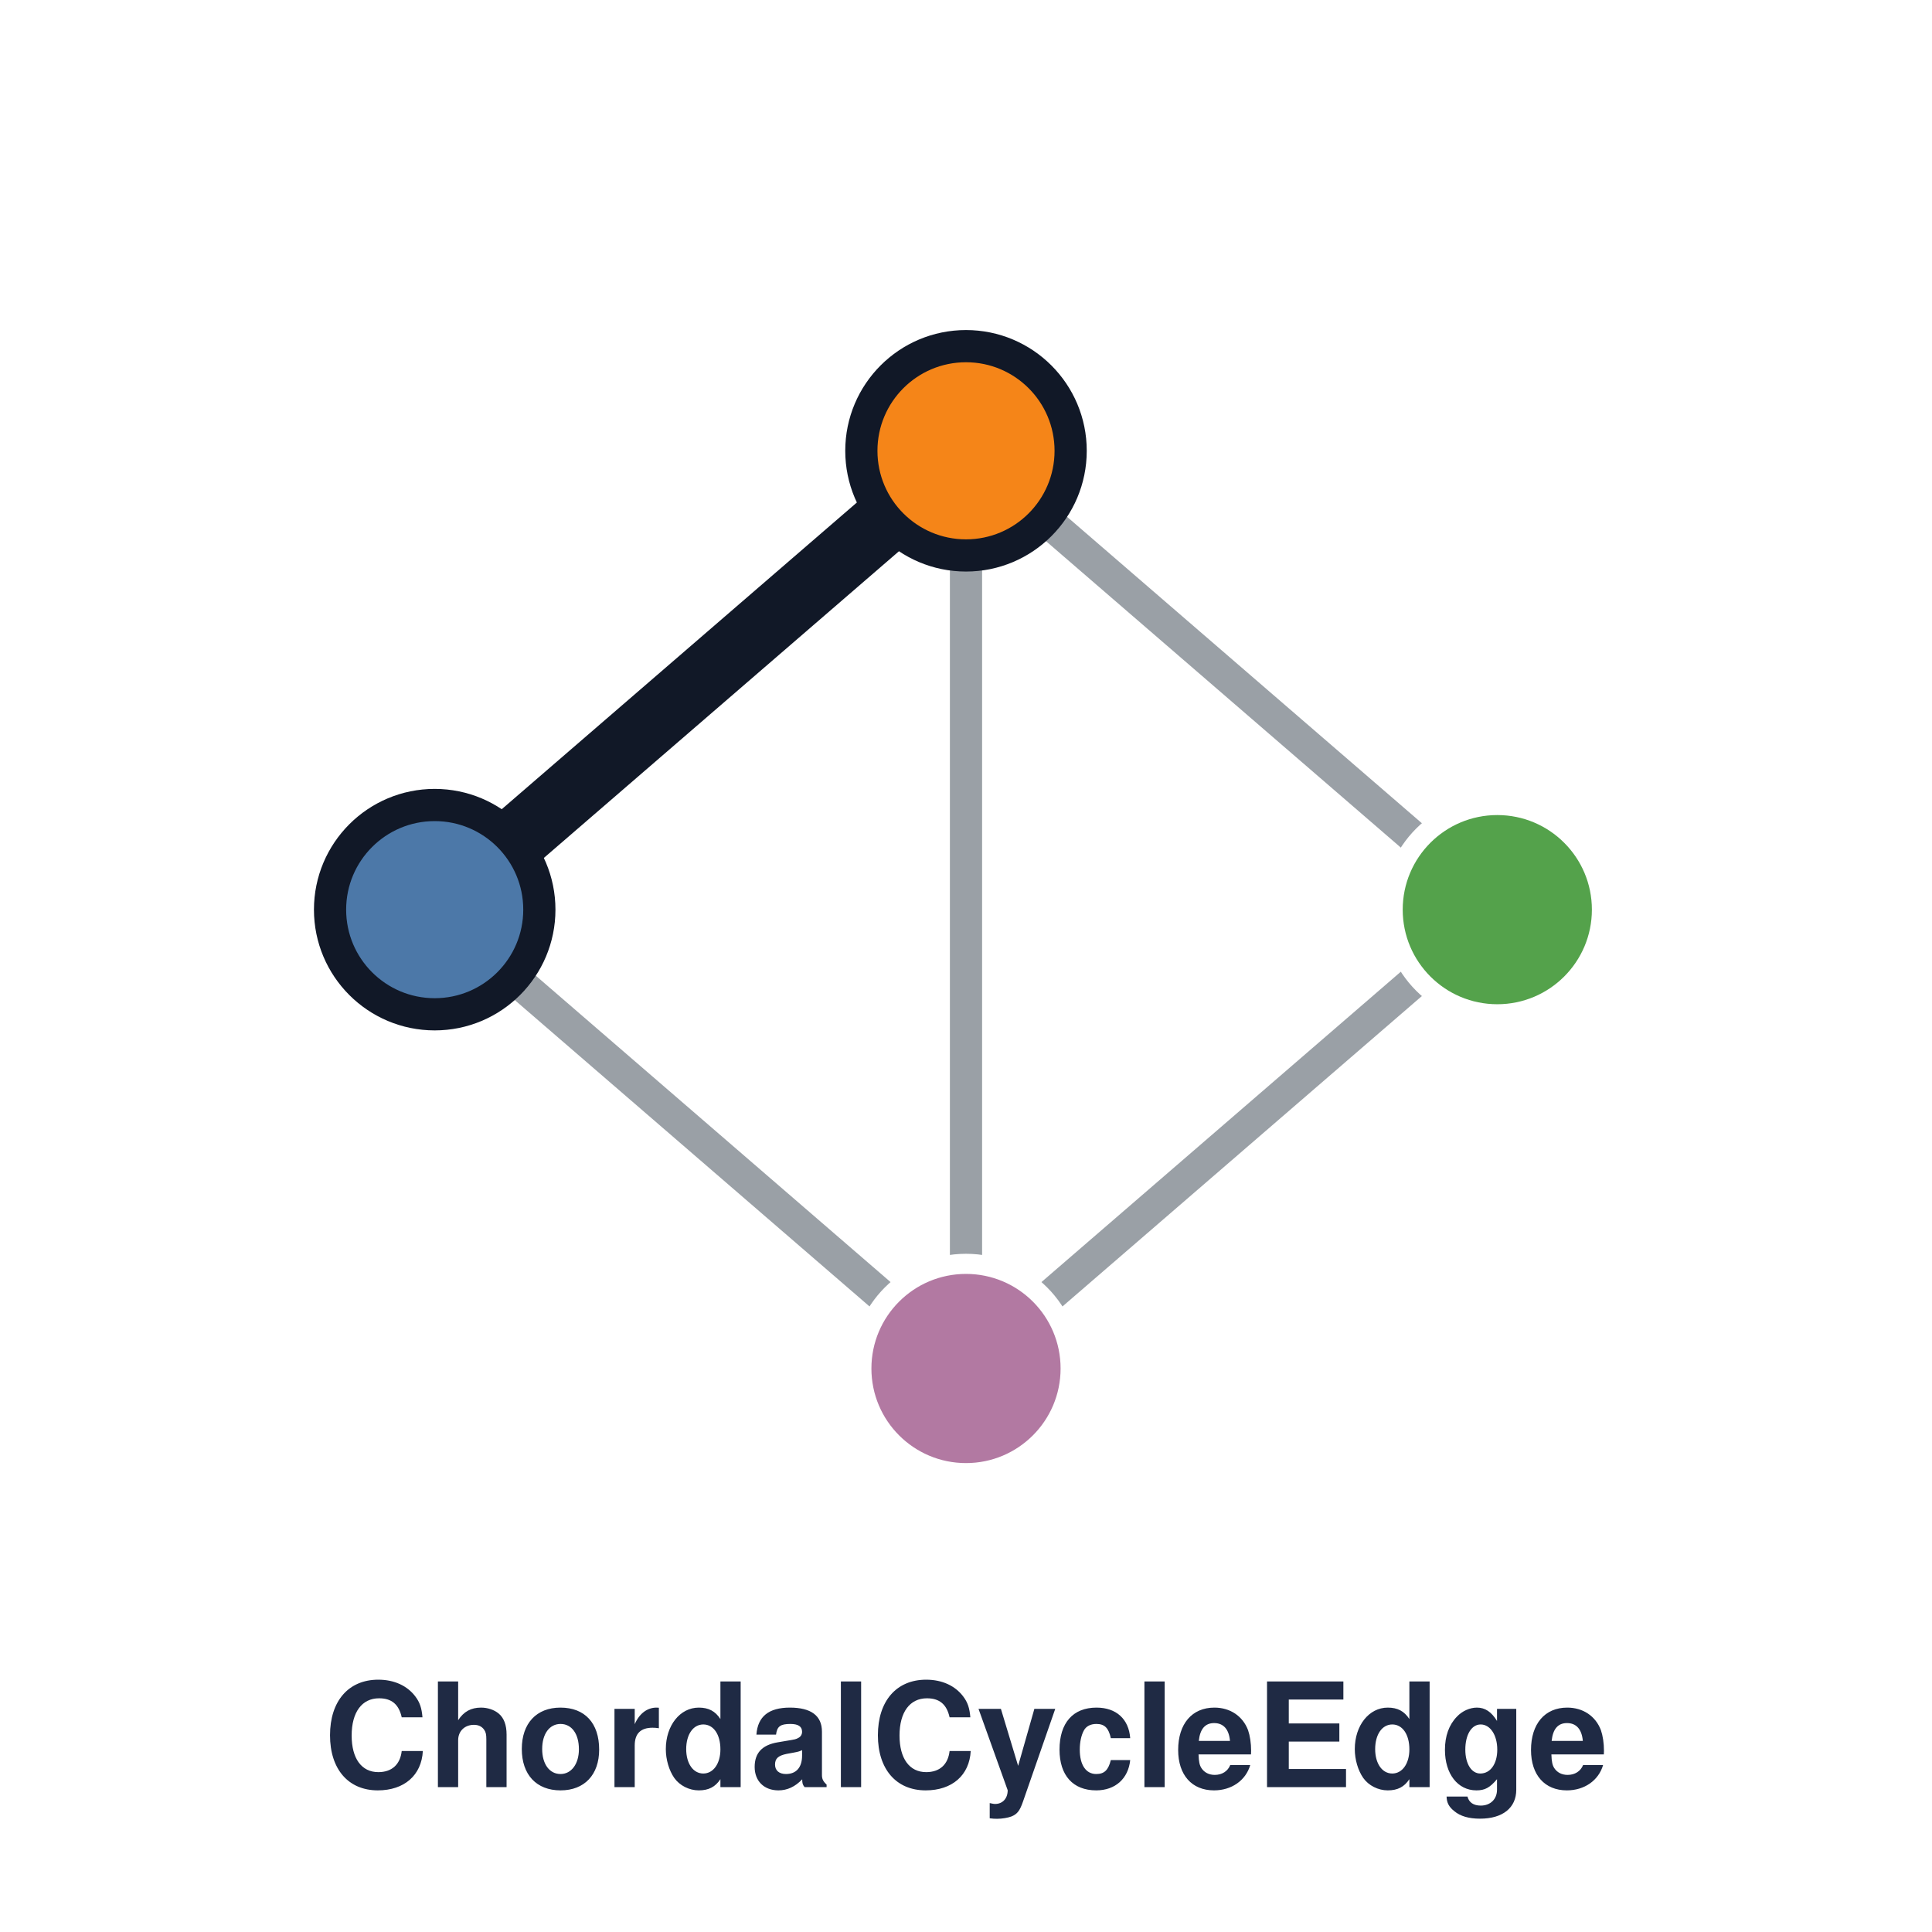
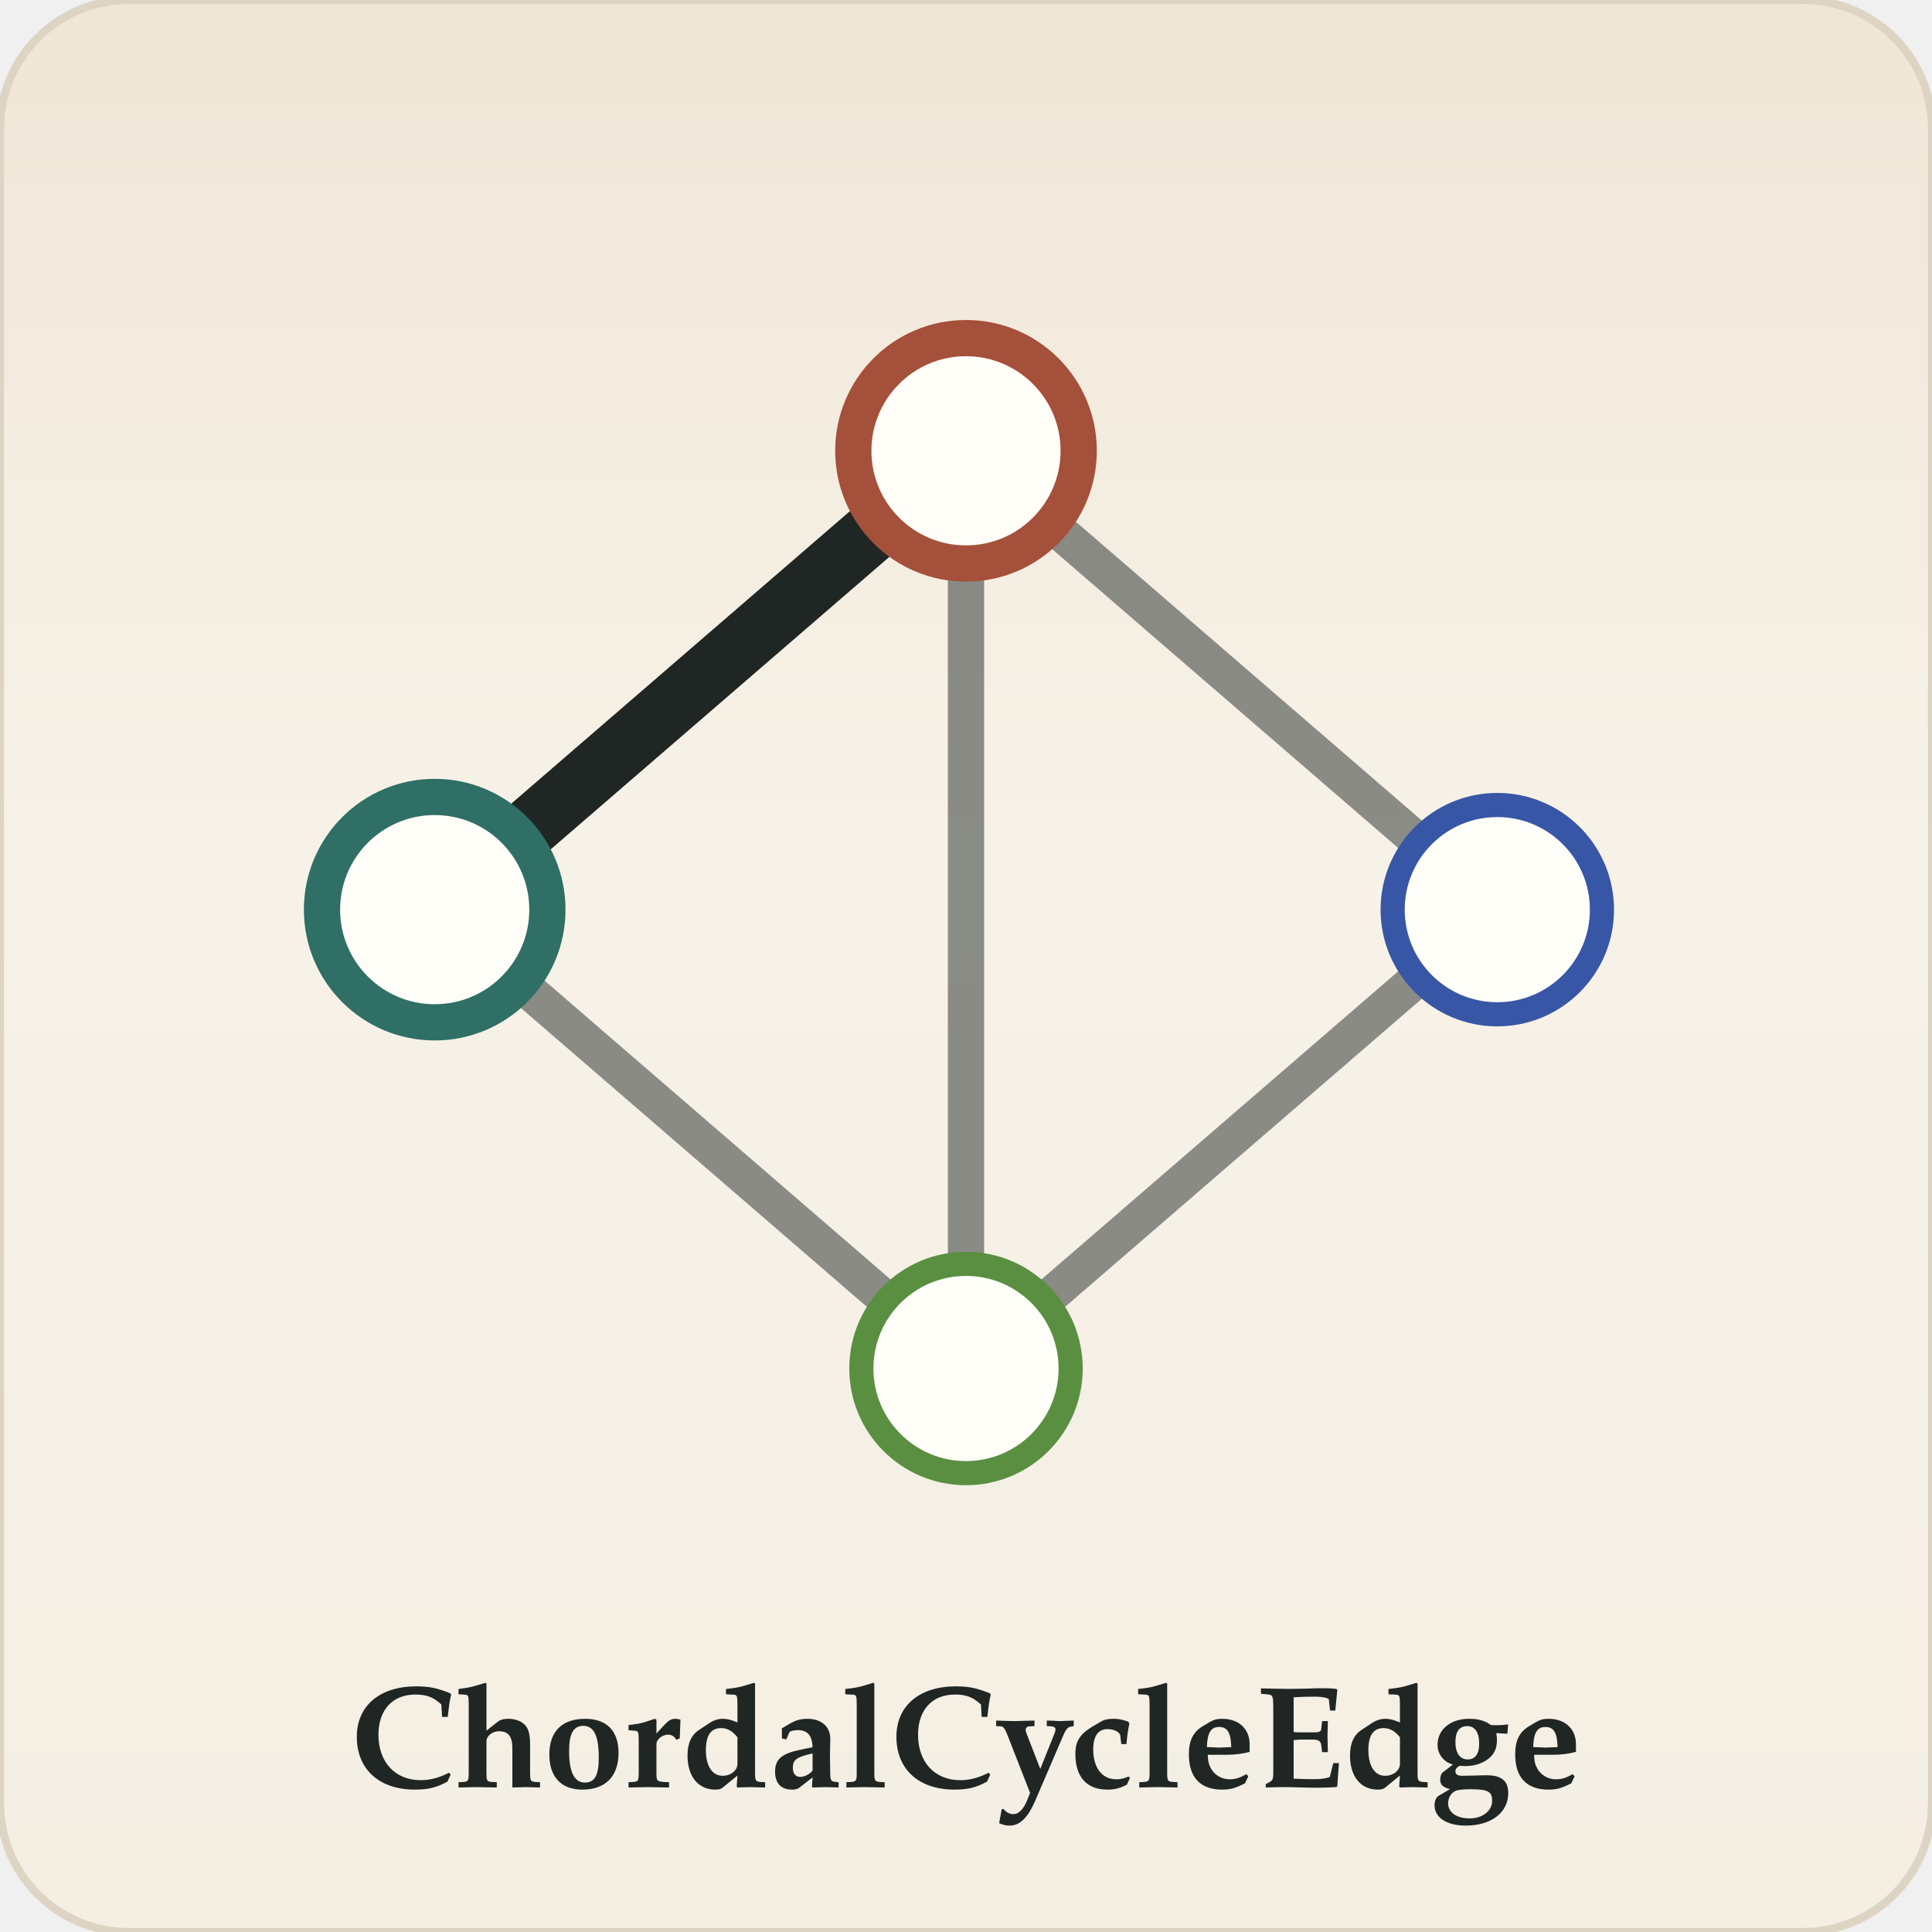
<svg xmlns="http://www.w3.org/2000/svg" viewBox="0 0 240 240" width="240" height="240" role="img" aria-label="ChordalCycleEdge (orbit 9)">
-   <rect width="240" height="240" fill="#ffffff" />
-   <line x1="120.0" y1="56.0" x2="186.0" y2="113.0" stroke="#9aa0a6" stroke-width="4" stroke-linecap="round" />
-   <line x1="186.0" y1="113.0" x2="120.0" y2="170.0" stroke="#9aa0a6" stroke-width="4" stroke-linecap="round" />
-   <line x1="120.0" y1="170.0" x2="54.0" y2="113.0" stroke="#9aa0a6" stroke-width="4" stroke-linecap="round" />
-   <line x1="120.0" y1="56.0" x2="120.0" y2="170.0" stroke="#9aa0a6" stroke-width="4" stroke-linecap="round" />
-   <line x1="54.0" y1="113.0" x2="120.0" y2="56.0" stroke="#111827" stroke-width="8" stroke-linecap="round" />
-   <circle cx="54.0" cy="113.0" r="13" fill="#4c78a8" stroke="#111827" stroke-width="4" />
-   <circle cx="120.0" cy="56.0" r="13" fill="#f58518" stroke="#111827" stroke-width="4" />
-   <circle cx="186.0" cy="113.0" r="13" fill="#54a24b" stroke="#ffffff" stroke-width="2.5" />
-   <circle cx="120.0" cy="170.0" r="13" fill="#b279a2" stroke="#ffffff" stroke-width="2.5" />
-   <text x="120.0" y="222" text-anchor="middle" font-family="Segoe UI, Helvetica, Arial, sans-serif" font-size="18" font-weight="600" fill="#1f2a44">ChordalCycleEdge</text>
+   <defs>
+     <linearGradient id="paper" x1="0" y1="0" x2="0" y2="240" gradientUnits="userSpaceOnUse">
+       <stop offset="0" stop-color="#efe6d7" />
+       <stop offset="0.44" stop-color="#f7f2e8" />
+       <stop offset="1" stop-color="#f4eee3" />
+     </linearGradient>
+   </defs>
+   <rect width="240" height="240" rx="16" fill="url(#paper)" stroke="#ddd4c3" stroke-width="1" />
+   <line x1="120.0" y1="56.0" x2="186.0" y2="113.0" stroke="#1f2624" stroke-opacity="0.5" stroke-width="4.5" stroke-linecap="round" />
+   <line x1="186.0" y1="113.0" x2="120.0" y2="170.0" stroke="#1f2624" stroke-opacity="0.5" stroke-width="4.5" stroke-linecap="round" />
+   <line x1="120.0" y1="170.0" x2="54.0" y2="113.0" stroke="#1f2624" stroke-opacity="0.5" stroke-width="4.5" stroke-linecap="round" />
+   <line x1="120.0" y1="56.0" x2="120.0" y2="170.0" stroke="#1f2624" stroke-opacity="0.5" stroke-width="4.5" stroke-linecap="round" />
+   <line x1="54.0" y1="113.0" x2="120.0" y2="56.0" stroke="#1f2624" stroke-width="7.5" stroke-linecap="round" />
+   <circle cx="54.0" cy="113.0" r="14" fill="#fffdf8" stroke="#2f6f65" stroke-width="4.5" />
+   <circle cx="120.0" cy="56.0" r="14" fill="#fffdf8" stroke="#a5503a" stroke-width="4.5" />
+   <circle cx="186.0" cy="113.0" r="13" fill="#fffdf8" stroke="#3856a6" stroke-width="3.0" />
+   <circle cx="120.0" cy="170.0" r="13" fill="#fffdf8" stroke="#5a8f42" stroke-width="3.0" />
+   <text x="120.0" y="222" text-anchor="middle" font-family="Iowan Old Style, Palatino Linotype, Book Antiqua, Georgia, serif" font-size="18" font-weight="600" fill="#1f2624">ChordalCycleEdge</text>
</svg>
